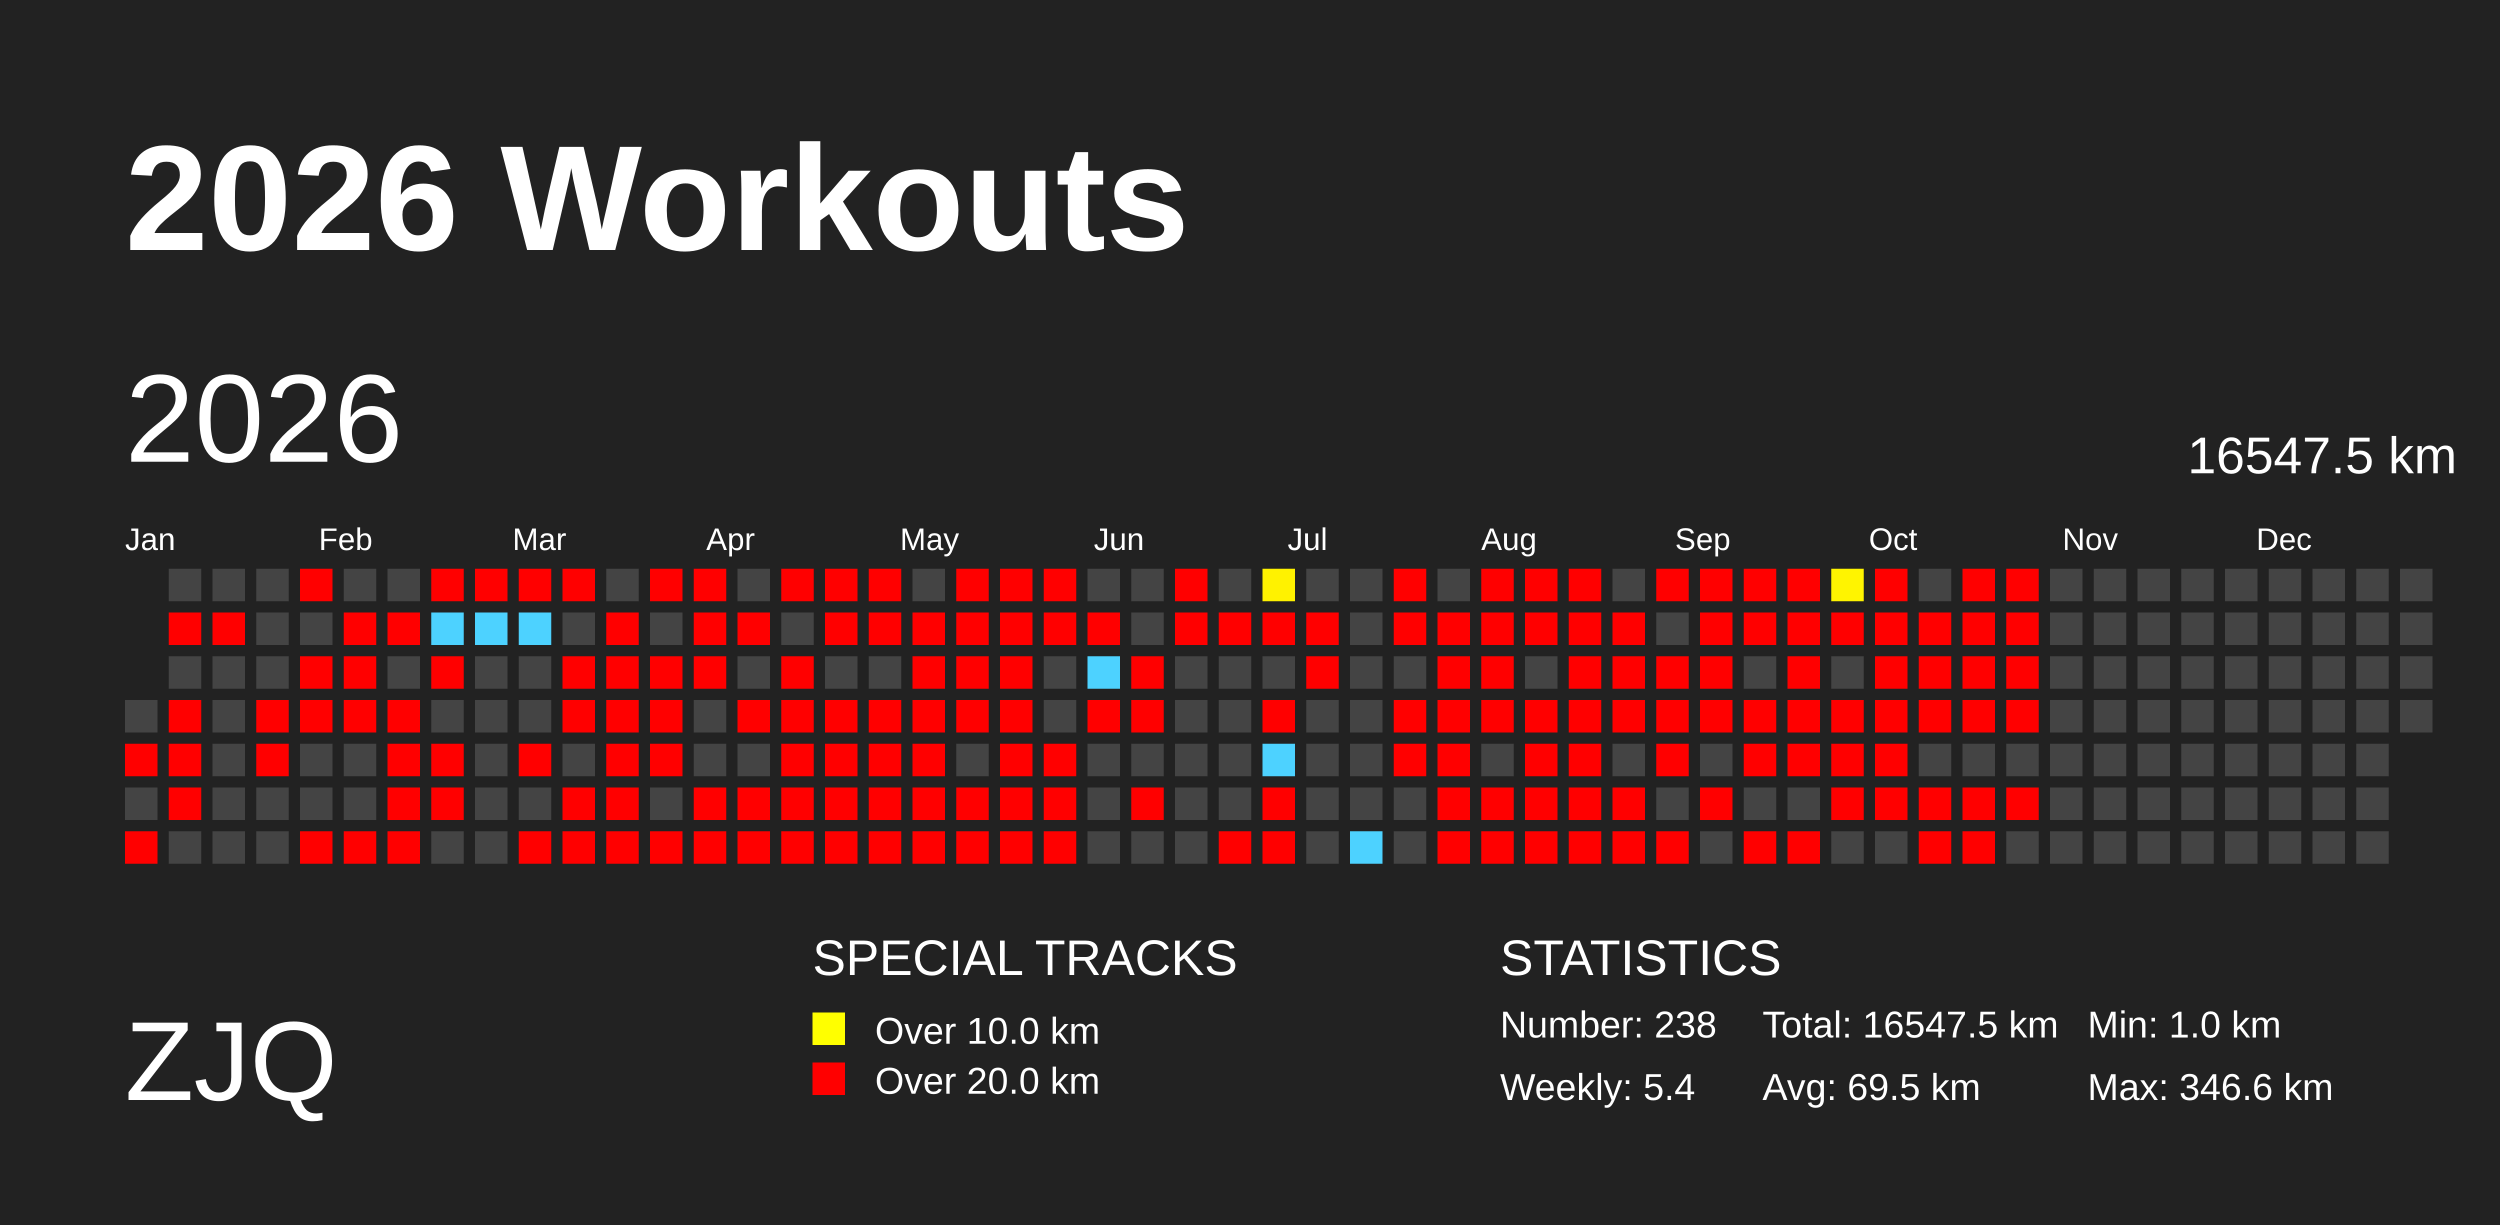
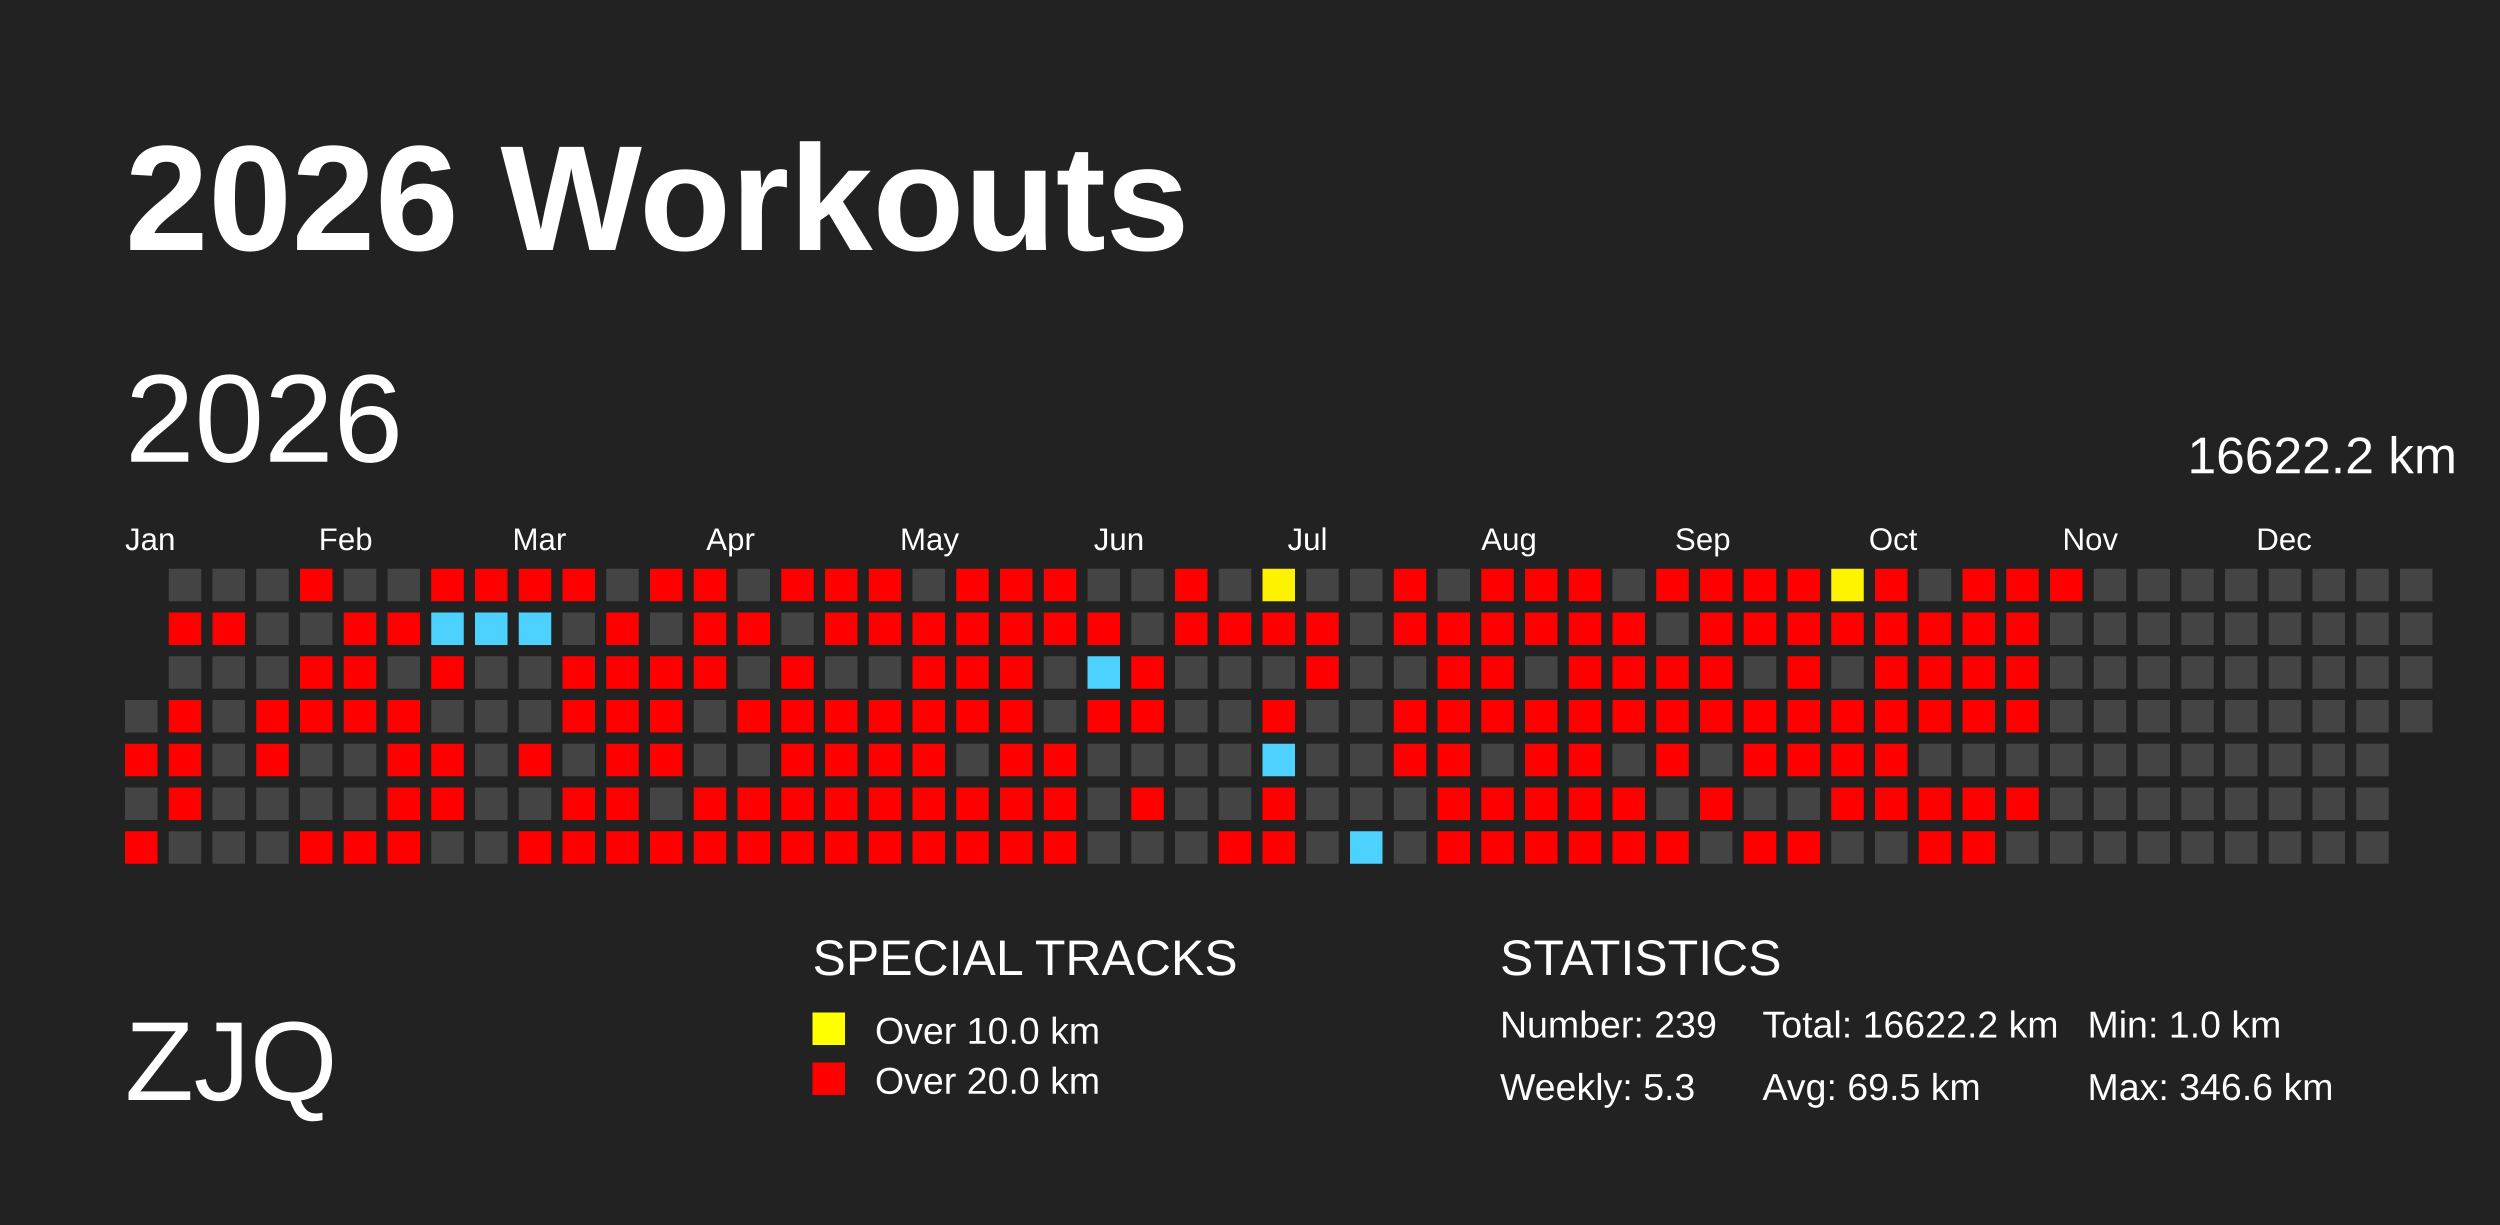
<svg xmlns="http://www.w3.org/2000/svg" baseProfile="full" height="98mm" version="1.1" viewBox="0,0,200,98" width="200mm">
  <defs>
    <pattern height="2" id="indoor-stripe" patternUnits="userSpaceOnUse" width="2">
      <line stroke="white" stroke-opacity="0.45" stroke-width="0.5" x1="0" x2="2" y1="2" y2="0" />
    </pattern>
  </defs>
  <rect fill="#222222" height="98" width="200" x="0" y="0" />
  <text fill="#FFFFFF" style="font-size:12px; font-family:Arial; font-weight:bold;" x="10" y="20">2026 Workouts</text>
  <text fill="#FFFFFF" style="font-size:9px; font-family:Arial" x="10" y="88">ZJQ</text>
  <text fill="#FFFFFF" style="font-size:4px; font-family:Arial" x="65" y="78">SPECIAL TRACKS</text>
  <rect fill="yellow" height="2.6" width="2.6" x="65" y="81" />
  <text fill="#FFFFFF" style="font-size:3px; font-family:Arial" x="70" y="83.5">Over 10.0 km</text>
  <rect fill="red" height="2.6" width="2.6" x="65" y="85" />
  <text fill="#FFFFFF" style="font-size:3px; font-family:Arial" x="70" y="87.5">Over 20.0 km</text>
  <text fill="#FFFFFF" style="font-size:4px; font-family:Arial" x="120" y="78">STATISTICS</text>
-   <text fill="#FFFFFF" style="font-size:3px; font-family:Arial" x="120" y="83">Number: 238</text>
-   <text fill="#FFFFFF" style="font-size:3px; font-family:Arial" x="120" y="88">Weekly: 5.4</text>
-   <text fill="#FFFFFF" style="font-size:3px; font-family:Arial" x="141" y="83">Total: 16547.5 km</text>
+   <text fill="#FFFFFF" style="font-size:3px; font-family:Arial" x="120" y="83">Number: 239</text>
+   <text fill="#FFFFFF" style="font-size:3px; font-family:Arial" x="120" y="88">Weekly: 5.3</text>
+   <text fill="#FFFFFF" style="font-size:3px; font-family:Arial" x="141" y="83">Total: 16622.2 km</text>
  <text fill="#FFFFFF" style="font-size:3px; font-family:Arial" x="141" y="88">Avg: 69.5 km</text>
  <text fill="#FFFFFF" style="font-size:3px; font-family:Arial" x="167" y="83">Min: 1.0 km</text>
  <text fill="#FFFFFF" style="font-size:3px; font-family:Arial" x="167" y="88">Max: 346.6 km</text>
  <text dominant-baseline="hanging" fill="#FFFFFF" style="font-size:10.0px; font-family:Arial;" x="10" y="30">2026</text>
-   <text dominant-baseline="hanging" fill="#FFFFFF" style="font-size:4.125px; font-family:Arial;" x="175" y="35">16547.5 km</text>
+   <text dominant-baseline="hanging" fill="#FFFFFF" style="font-size:4.125px; font-family:Arial;" x="175" y="35">16622.2 km</text>
  <text fill="#FFFFFF" style="font-size:2.5px; font-family:Arial" x="10.0" y="44">Jan</text>
  <text fill="#FFFFFF" style="font-size:2.5px; font-family:Arial" x="25.5" y="44">Feb</text>
  <text fill="#FFFFFF" style="font-size:2.5px; font-family:Arial" x="41.0" y="44">Mar</text>
  <text fill="#FFFFFF" style="font-size:2.5px; font-family:Arial" x="56.5" y="44">Apr</text>
  <text fill="#FFFFFF" style="font-size:2.5px; font-family:Arial" x="72.0" y="44">May</text>
  <text fill="#FFFFFF" style="font-size:2.5px; font-family:Arial" x="87.5" y="44">Jun</text>
  <text fill="#FFFFFF" style="font-size:2.5px; font-family:Arial" x="103.0" y="44">Jul</text>
  <text fill="#FFFFFF" style="font-size:2.5px; font-family:Arial" x="118.5" y="44">Aug</text>
  <text fill="#FFFFFF" style="font-size:2.5px; font-family:Arial" x="134.0" y="44">Sep</text>
  <text fill="#FFFFFF" style="font-size:2.5px; font-family:Arial" x="149.5" y="44">Oct</text>
  <text fill="#FFFFFF" style="font-size:2.5px; font-family:Arial" x="165.0" y="44">Nov</text>
  <text fill="#FFFFFF" style="font-size:2.5px; font-family:Arial" x="180.5" y="44">Dec</text>
  <rect fill="#444444" height="2.6" width="2.6" x="10.0" y="56.0" />
  <rect fill="red" height="2.6" width="2.6" x="10.0" y="59.5" />
  <rect fill="#444444" height="2.6" width="2.6" x="10.0" y="63.0" />
  <rect fill="red" height="2.6" width="2.6" x="10.0" y="66.5" />
  <rect fill="#444444" height="2.6" width="2.6" x="13.5" y="45.5" />
  <rect fill="red" height="2.6" width="2.6" x="13.5" y="49.0" />
  <rect fill="#444444" height="2.6" width="2.6" x="13.5" y="52.5" />
  <rect fill="red" height="2.6" width="2.6" x="13.5" y="56.0" />
  <rect fill="red" height="2.6" width="2.6" x="13.5" y="59.5" />
  <rect fill="red" height="2.6" width="2.6" x="13.5" y="63.0" />
  <rect fill="#444444" height="2.6" width="2.6" x="13.5" y="66.5" />
  <rect fill="#444444" height="2.6" width="2.6" x="17.0" y="45.5" />
  <rect fill="red" height="2.6" width="2.6" x="17.0" y="49.0" />
  <rect fill="#444444" height="2.6" width="2.6" x="17.0" y="52.5" />
  <rect fill="#444444" height="2.6" width="2.6" x="17.0" y="56.0" />
  <rect fill="#444444" height="2.6" width="2.6" x="17.0" y="59.5" />
  <rect fill="#444444" height="2.6" width="2.6" x="17.0" y="63.0" />
  <rect fill="#444444" height="2.6" width="2.6" x="17.0" y="66.5" />
  <rect fill="#444444" height="2.6" width="2.6" x="20.5" y="45.5" />
  <rect fill="#444444" height="2.6" width="2.6" x="20.5" y="49.0" />
  <rect fill="#444444" height="2.6" width="2.6" x="20.5" y="52.5" />
  <rect fill="red" height="2.6" width="2.6" x="20.5" y="56.0" />
  <rect fill="red" height="2.6" width="2.6" x="20.5" y="59.5" />
  <rect fill="#444444" height="2.6" width="2.6" x="20.5" y="63.0" />
  <rect fill="#444444" height="2.6" width="2.6" x="20.5" y="66.5" />
  <rect fill="red" height="2.6" width="2.6" x="24.0" y="45.5" />
  <rect fill="#444444" height="2.6" width="2.6" x="24.0" y="49.0" />
  <rect fill="red" height="2.6" width="2.6" x="24.0" y="52.5" />
  <rect fill="red" height="2.6" width="2.6" x="24.0" y="56.0" />
  <rect fill="#444444" height="2.6" width="2.6" x="24.0" y="59.5" />
  <rect fill="#444444" height="2.6" width="2.6" x="24.0" y="63.0" />
  <rect fill="red" height="2.6" width="2.6" x="24.0" y="66.5" />
  <rect fill="#444444" height="2.6" width="2.6" x="27.5" y="45.5" />
  <rect fill="red" height="2.6" width="2.6" x="27.5" y="49.0" />
  <rect fill="red" height="2.6" width="2.6" x="27.5" y="52.5" />
  <rect fill="red" height="2.6" width="2.6" x="27.5" y="56.0" />
  <rect fill="#444444" height="2.6" width="2.6" x="27.5" y="59.5" />
  <rect fill="#444444" height="2.6" width="2.6" x="27.5" y="63.0" />
  <rect fill="red" height="2.6" width="2.6" x="27.5" y="66.5" />
  <rect fill="#444444" height="2.6" width="2.6" x="31.0" y="45.5" />
  <rect fill="red" height="2.6" width="2.6" x="31.0" y="49.0" />
  <rect fill="#444444" height="2.6" width="2.6" x="31.0" y="52.5" />
  <rect fill="red" height="2.6" width="2.6" x="31.0" y="56.0" />
  <rect fill="red" height="2.6" width="2.6" x="31.0" y="59.5" />
  <rect fill="red" height="2.6" width="2.6" x="31.0" y="63.0" />
  <rect fill="red" height="2.6" width="2.6" x="31.0" y="66.5" />
  <rect fill="red" height="2.6" width="2.6" x="34.5" y="45.5" />
  <rect fill="#4dd2ff" height="2.6" width="2.6" x="34.5" y="49.0" />
  <rect fill="red" height="2.6" width="2.6" x="34.5" y="52.5" />
  <rect fill="#444444" height="2.6" width="2.6" x="34.5" y="56.0" />
  <rect fill="red" height="2.6" width="2.6" x="34.5" y="59.5" />
  <rect fill="red" height="2.6" width="2.6" x="34.5" y="63.0" />
  <rect fill="#444444" height="2.6" width="2.6" x="34.5" y="66.5" />
  <rect fill="red" height="2.6" width="2.6" x="38.0" y="45.5" />
  <rect fill="#4dd2ff" height="2.6" width="2.6" x="38.0" y="49.0" />
  <rect fill="#444444" height="2.6" width="2.6" x="38.0" y="52.5" />
  <rect fill="#444444" height="2.6" width="2.6" x="38.0" y="56.0" />
  <rect fill="#444444" height="2.6" width="2.6" x="38.0" y="59.5" />
  <rect fill="#444444" height="2.6" width="2.6" x="38.0" y="63.0" />
  <rect fill="#444444" height="2.6" width="2.6" x="38.0" y="66.5" />
  <rect fill="red" height="2.6" width="2.6" x="41.5" y="45.5" />
  <rect fill="#4dd2ff" height="2.6" width="2.6" x="41.5" y="49.0" />
  <rect fill="#444444" height="2.6" width="2.6" x="41.5" y="52.5" />
  <rect fill="#444444" height="2.6" width="2.6" x="41.5" y="56.0" />
  <rect fill="red" height="2.6" width="2.6" x="41.5" y="59.5" />
  <rect fill="#444444" height="2.6" width="2.6" x="41.5" y="63.0" />
  <rect fill="red" height="2.6" width="2.6" x="41.5" y="66.5" />
  <rect fill="red" height="2.6" width="2.6" x="45.0" y="45.5" />
  <rect fill="#444444" height="2.6" width="2.6" x="45.0" y="49.0" />
  <rect fill="red" height="2.6" width="2.6" x="45.0" y="52.5" />
  <rect fill="red" height="2.6" width="2.6" x="45.0" y="56.0" />
  <rect fill="#444444" height="2.6" width="2.6" x="45.0" y="59.5" />
  <rect fill="red" height="2.6" width="2.6" x="45.0" y="63.0" />
  <rect fill="red" height="2.6" width="2.6" x="45.0" y="66.5" />
  <rect fill="#444444" height="2.6" width="2.6" x="48.5" y="45.5" />
  <rect fill="red" height="2.6" width="2.6" x="48.5" y="49.0" />
  <rect fill="red" height="2.6" width="2.6" x="48.5" y="52.5" />
  <rect fill="red" height="2.6" width="2.6" x="48.5" y="56.0" />
  <rect fill="red" height="2.6" width="2.6" x="48.5" y="59.5" />
  <rect fill="red" height="2.6" width="2.6" x="48.5" y="63.0" />
  <rect fill="red" height="2.6" width="2.6" x="48.5" y="66.5" />
  <rect fill="red" height="2.6" width="2.6" x="52.0" y="45.5" />
  <rect fill="#444444" height="2.6" width="2.6" x="52.0" y="49.0" />
  <rect fill="red" height="2.6" width="2.6" x="52.0" y="52.5" />
  <rect fill="red" height="2.6" width="2.6" x="52.0" y="56.0" />
  <rect fill="red" height="2.6" width="2.6" x="52.0" y="59.5" />
  <rect fill="#444444" height="2.6" width="2.6" x="52.0" y="63.0" />
  <rect fill="red" height="2.6" width="2.6" x="52.0" y="66.5" />
  <rect fill="red" height="2.6" width="2.6" x="55.5" y="45.5" />
  <rect fill="red" height="2.6" width="2.6" x="55.5" y="49.0" />
  <rect fill="red" height="2.6" width="2.6" x="55.5" y="52.5" />
  <rect fill="#444444" height="2.6" width="2.6" x="55.5" y="56.0" />
  <rect fill="#444444" height="2.6" width="2.6" x="55.5" y="59.5" />
  <rect fill="red" height="2.6" width="2.6" x="55.5" y="63.0" />
  <rect fill="red" height="2.6" width="2.6" x="55.5" y="66.5" />
  <rect fill="#444444" height="2.6" width="2.6" x="59.0" y="45.5" />
  <rect fill="red" height="2.6" width="2.6" x="59.0" y="49.0" />
  <rect fill="#444444" height="2.6" width="2.6" x="59.0" y="52.5" />
  <rect fill="red" height="2.6" width="2.6" x="59.0" y="56.0" />
  <rect fill="#444444" height="2.6" width="2.6" x="59.0" y="59.5" />
  <rect fill="red" height="2.6" width="2.6" x="59.0" y="63.0" />
  <rect fill="red" height="2.6" width="2.6" x="59.0" y="66.5" />
  <rect fill="red" height="2.6" width="2.6" x="62.5" y="45.5" />
  <rect fill="#444444" height="2.6" width="2.6" x="62.5" y="49.0" />
  <rect fill="red" height="2.6" width="2.6" x="62.5" y="52.5" />
  <rect fill="red" height="2.6" width="2.6" x="62.5" y="56.0" />
  <rect fill="red" height="2.6" width="2.6" x="62.5" y="59.5" />
  <rect fill="red" height="2.6" width="2.6" x="62.5" y="63.0" />
  <rect fill="red" height="2.6" width="2.6" x="62.5" y="66.5" />
  <rect fill="red" height="2.6" width="2.6" x="66.0" y="45.5" />
  <rect fill="red" height="2.6" width="2.6" x="66.0" y="49.0" />
  <rect fill="#444444" height="2.6" width="2.6" x="66.0" y="52.5" />
  <rect fill="red" height="2.6" width="2.6" x="66.0" y="56.0" />
  <rect fill="red" height="2.6" width="2.6" x="66.0" y="59.5" />
  <rect fill="red" height="2.6" width="2.6" x="66.0" y="63.0" />
  <rect fill="red" height="2.6" width="2.6" x="66.0" y="66.5" />
  <rect fill="red" height="2.6" width="2.6" x="69.5" y="45.5" />
  <rect fill="red" height="2.6" width="2.6" x="69.5" y="49.0" />
  <rect fill="#444444" height="2.6" width="2.6" x="69.5" y="52.5" />
  <rect fill="red" height="2.6" width="2.6" x="69.5" y="56.0" />
  <rect fill="red" height="2.6" width="2.6" x="69.5" y="59.5" />
  <rect fill="red" height="2.6" width="2.6" x="69.5" y="63.0" />
  <rect fill="red" height="2.6" width="2.6" x="69.5" y="66.5" />
  <rect fill="#444444" height="2.6" width="2.6" x="73.0" y="45.5" />
  <rect fill="red" height="2.6" width="2.6" x="73.0" y="49.0" />
  <rect fill="red" height="2.6" width="2.6" x="73.0" y="52.5" />
  <rect fill="red" height="2.6" width="2.6" x="73.0" y="56.0" />
  <rect fill="red" height="2.6" width="2.6" x="73.0" y="59.5" />
  <rect fill="red" height="2.6" width="2.6" x="73.0" y="63.0" />
  <rect fill="red" height="2.6" width="2.6" x="73.0" y="66.5" />
  <rect fill="red" height="2.6" width="2.6" x="76.5" y="45.5" />
  <rect fill="red" height="2.6" width="2.6" x="76.5" y="49.0" />
  <rect fill="red" height="2.6" width="2.6" x="76.5" y="52.5" />
  <rect fill="red" height="2.6" width="2.6" x="76.5" y="56.0" />
  <rect fill="#444444" height="2.6" width="2.6" x="76.5" y="59.5" />
  <rect fill="red" height="2.6" width="2.6" x="76.5" y="63.0" />
  <rect fill="red" height="2.6" width="2.6" x="76.5" y="66.5" />
  <rect fill="red" height="2.6" width="2.6" x="80.0" y="45.5" />
  <rect fill="red" height="2.6" width="2.6" x="80.0" y="49.0" />
  <rect fill="red" height="2.6" width="2.6" x="80.0" y="52.5" />
  <rect fill="red" height="2.6" width="2.6" x="80.0" y="56.0" />
  <rect fill="red" height="2.6" width="2.6" x="80.0" y="59.5" />
  <rect fill="red" height="2.6" width="2.6" x="80.0" y="63.0" />
  <rect fill="red" height="2.6" width="2.6" x="80.0" y="66.5" />
  <rect fill="red" height="2.6" width="2.6" x="83.5" y="45.5" />
  <rect fill="red" height="2.6" width="2.6" x="83.5" y="49.0" />
  <rect fill="#444444" height="2.6" width="2.6" x="83.5" y="52.5" />
  <rect fill="#444444" height="2.6" width="2.6" x="83.5" y="56.0" />
  <rect fill="red" height="2.6" width="2.6" x="83.5" y="59.5" />
  <rect fill="red" height="2.6" width="2.6" x="83.5" y="63.0" />
  <rect fill="red" height="2.6" width="2.6" x="83.5" y="66.5" />
  <rect fill="#444444" height="2.6" width="2.6" x="87.0" y="45.5" />
  <rect fill="red" height="2.6" width="2.6" x="87.0" y="49.0" />
  <rect fill="#4dd2ff" height="2.6" width="2.6" x="87.0" y="52.5" />
  <rect fill="red" height="2.6" width="2.6" x="87.0" y="56.0" />
  <rect fill="#444444" height="2.6" width="2.6" x="87.0" y="59.5" />
  <rect fill="#444444" height="2.6" width="2.6" x="87.0" y="63.0" />
  <rect fill="#444444" height="2.6" width="2.6" x="87.0" y="66.5" />
  <rect fill="#444444" height="2.6" width="2.6" x="90.5" y="45.5" />
  <rect fill="#444444" height="2.6" width="2.6" x="90.5" y="49.0" />
  <rect fill="red" height="2.6" width="2.6" x="90.5" y="52.5" />
  <rect fill="red" height="2.6" width="2.6" x="90.5" y="56.0" />
  <rect fill="#444444" height="2.6" width="2.6" x="90.5" y="59.5" />
  <rect fill="red" height="2.6" width="2.6" x="90.5" y="63.0" />
  <rect fill="#444444" height="2.6" width="2.6" x="90.5" y="66.5" />
  <rect fill="red" height="2.6" width="2.6" x="94.0" y="45.5" />
  <rect fill="red" height="2.6" width="2.6" x="94.0" y="49.0" />
  <rect fill="#444444" height="2.6" width="2.6" x="94.0" y="52.5" />
  <rect fill="#444444" height="2.6" width="2.6" x="94.0" y="56.0" />
  <rect fill="#444444" height="2.6" width="2.6" x="94.0" y="59.5" />
  <rect fill="#444444" height="2.6" width="2.6" x="94.0" y="63.0" />
  <rect fill="#444444" height="2.6" width="2.6" x="94.0" y="66.5" />
  <rect fill="#444444" height="2.6" width="2.6" x="97.5" y="45.5" />
  <rect fill="red" height="2.6" width="2.6" x="97.5" y="49.0" />
  <rect fill="#444444" height="2.6" width="2.6" x="97.5" y="52.5" />
  <rect fill="#444444" height="2.6" width="2.6" x="97.5" y="56.0" />
  <rect fill="#444444" height="2.6" width="2.6" x="97.5" y="59.5" />
  <rect fill="#444444" height="2.6" width="2.6" x="97.5" y="63.0" />
  <rect fill="red" height="2.6" width="2.6" x="97.5" y="66.5" />
  <rect fill="#fff200" height="2.6" width="2.6" x="101.0" y="45.5" />
  <rect fill="red" height="2.6" width="2.6" x="101.0" y="49.0" />
  <rect fill="#444444" height="2.6" width="2.6" x="101.0" y="52.5" />
  <rect fill="red" height="2.6" width="2.6" x="101.0" y="56.0" />
  <rect fill="#4dd2ff" height="2.6" width="2.6" x="101.0" y="59.5" />
  <rect fill="red" height="2.6" width="2.6" x="101.0" y="63.0" />
  <rect fill="red" height="2.6" width="2.6" x="101.0" y="66.5" />
  <rect fill="#444444" height="2.6" width="2.6" x="104.5" y="45.5" />
  <rect fill="red" height="2.6" width="2.6" x="104.5" y="49.0" />
  <rect fill="red" height="2.6" width="2.6" x="104.5" y="52.5" />
  <rect fill="#444444" height="2.6" width="2.6" x="104.5" y="56.0" />
  <rect fill="#444444" height="2.6" width="2.6" x="104.5" y="59.5" />
  <rect fill="#444444" height="2.6" width="2.6" x="104.5" y="63.0" />
  <rect fill="#444444" height="2.6" width="2.6" x="104.5" y="66.5" />
  <rect fill="#444444" height="2.6" width="2.6" x="108.0" y="45.5" />
  <rect fill="#444444" height="2.6" width="2.6" x="108.0" y="49.0" />
  <rect fill="#444444" height="2.6" width="2.6" x="108.0" y="52.5" />
  <rect fill="#444444" height="2.6" width="2.6" x="108.0" y="56.0" />
  <rect fill="#444444" height="2.6" width="2.6" x="108.0" y="59.5" />
  <rect fill="#444444" height="2.6" width="2.6" x="108.0" y="63.0" />
  <rect fill="#4dd2ff" height="2.6" width="2.6" x="108.0" y="66.5" />
  <rect fill="red" height="2.6" width="2.6" x="111.5" y="45.5" />
  <rect fill="red" height="2.6" width="2.6" x="111.5" y="49.0" />
  <rect fill="#444444" height="2.6" width="2.6" x="111.5" y="52.5" />
  <rect fill="red" height="2.6" width="2.6" x="111.5" y="56.0" />
  <rect fill="red" height="2.6" width="2.6" x="111.5" y="59.5" />
  <rect fill="#444444" height="2.6" width="2.6" x="111.5" y="63.0" />
  <rect fill="#444444" height="2.6" width="2.6" x="111.5" y="66.5" />
  <rect fill="#444444" height="2.6" width="2.6" x="115.0" y="45.5" />
  <rect fill="red" height="2.6" width="2.6" x="115.0" y="49.0" />
  <rect fill="red" height="2.6" width="2.6" x="115.0" y="52.5" />
  <rect fill="red" height="2.6" width="2.6" x="115.0" y="56.0" />
  <rect fill="red" height="2.6" width="2.6" x="115.0" y="59.5" />
  <rect fill="red" height="2.6" width="2.6" x="115.0" y="63.0" />
  <rect fill="red" height="2.6" width="2.6" x="115.0" y="66.5" />
  <rect fill="red" height="2.6" width="2.6" x="118.5" y="45.5" />
  <rect fill="red" height="2.6" width="2.6" x="118.5" y="49.0" />
  <rect fill="red" height="2.6" width="2.6" x="118.5" y="52.5" />
  <rect fill="red" height="2.6" width="2.6" x="118.5" y="56.0" />
  <rect fill="#444444" height="2.6" width="2.6" x="118.5" y="59.5" />
  <rect fill="red" height="2.6" width="2.6" x="118.5" y="63.0" />
  <rect fill="red" height="2.6" width="2.6" x="118.5" y="66.5" />
  <rect fill="red" height="2.6" width="2.6" x="122.0" y="45.5" />
  <rect fill="red" height="2.6" width="2.6" x="122.0" y="49.0" />
  <rect fill="#444444" height="2.6" width="2.6" x="122.0" y="52.5" />
  <rect fill="red" height="2.6" width="2.6" x="122.0" y="56.0" />
  <rect fill="red" height="2.6" width="2.6" x="122.0" y="59.5" />
  <rect fill="red" height="2.6" width="2.6" x="122.0" y="63.0" />
  <rect fill="red" height="2.6" width="2.6" x="122.0" y="66.5" />
  <rect fill="red" height="2.6" width="2.6" x="125.5" y="45.5" />
  <rect fill="red" height="2.6" width="2.6" x="125.5" y="49.0" />
  <rect fill="red" height="2.6" width="2.6" x="125.5" y="52.5" />
  <rect fill="red" height="2.6" width="2.6" x="125.5" y="56.0" />
  <rect fill="red" height="2.6" width="2.6" x="125.5" y="59.5" />
  <rect fill="red" height="2.6" width="2.6" x="125.5" y="63.0" />
  <rect fill="red" height="2.6" width="2.6" x="125.5" y="66.5" />
  <rect fill="#444444" height="2.6" width="2.6" x="129.0" y="45.5" />
  <rect fill="red" height="2.6" width="2.6" x="129.0" y="49.0" />
  <rect fill="red" height="2.6" width="2.6" x="129.0" y="52.5" />
  <rect fill="red" height="2.6" width="2.6" x="129.0" y="56.0" />
  <rect fill="#444444" height="2.6" width="2.6" x="129.0" y="59.5" />
  <rect fill="red" height="2.6" width="2.6" x="129.0" y="63.0" />
  <rect fill="red" height="2.6" width="2.6" x="129.0" y="66.5" />
  <rect fill="red" height="2.6" width="2.6" x="132.5" y="45.5" />
  <rect fill="#444444" height="2.6" width="2.6" x="132.5" y="49.0" />
  <rect fill="red" height="2.6" width="2.6" x="132.5" y="52.5" />
  <rect fill="red" height="2.6" width="2.6" x="132.5" y="56.0" />
  <rect fill="red" height="2.6" width="2.6" x="132.5" y="59.5" />
  <rect fill="#444444" height="2.6" width="2.6" x="132.5" y="63.0" />
  <rect fill="red" height="2.6" width="2.6" x="132.5" y="66.5" />
  <rect fill="red" height="2.6" width="2.6" x="136.0" y="45.5" />
  <rect fill="red" height="2.6" width="2.6" x="136.0" y="49.0" />
  <rect fill="red" height="2.6" width="2.6" x="136.0" y="52.5" />
  <rect fill="red" height="2.6" width="2.6" x="136.0" y="56.0" />
  <rect fill="#444444" height="2.6" width="2.6" x="136.0" y="59.5" />
  <rect fill="red" height="2.6" width="2.6" x="136.0" y="63.0" />
  <rect fill="#444444" height="2.6" width="2.6" x="136.0" y="66.5" />
  <rect fill="red" height="2.6" width="2.6" x="139.5" y="45.5" />
  <rect fill="red" height="2.6" width="2.6" x="139.5" y="49.0" />
  <rect fill="#444444" height="2.6" width="2.6" x="139.5" y="52.5" />
  <rect fill="red" height="2.6" width="2.6" x="139.5" y="56.0" />
  <rect fill="red" height="2.6" width="2.6" x="139.5" y="59.5" />
  <rect fill="#444444" height="2.6" width="2.6" x="139.5" y="63.0" />
  <rect fill="red" height="2.6" width="2.6" x="139.5" y="66.5" />
  <rect fill="red" height="2.6" width="2.6" x="143.0" y="45.5" />
  <rect fill="red" height="2.6" width="2.6" x="143.0" y="49.0" />
  <rect fill="red" height="2.6" width="2.6" x="143.0" y="52.5" />
  <rect fill="red" height="2.6" width="2.6" x="143.0" y="56.0" />
  <rect fill="red" height="2.6" width="2.6" x="143.0" y="59.5" />
  <rect fill="#444444" height="2.6" width="2.6" x="143.0" y="63.0" />
  <rect fill="red" height="2.6" width="2.6" x="143.0" y="66.5" />
  <rect fill="#fff400" height="2.6" width="2.6" x="146.5" y="45.5" />
  <rect fill="red" height="2.6" width="2.6" x="146.5" y="49.0" />
  <rect fill="#444444" height="2.6" width="2.6" x="146.5" y="52.5" />
  <rect fill="red" height="2.6" width="2.6" x="146.5" y="56.0" />
  <rect fill="red" height="2.6" width="2.6" x="146.5" y="59.5" />
  <rect fill="red" height="2.6" width="2.6" x="146.5" y="63.0" />
  <rect fill="#444444" height="2.6" width="2.6" x="146.5" y="66.5" />
  <rect fill="red" height="2.6" width="2.6" x="150.0" y="45.5" />
  <rect fill="red" height="2.6" width="2.6" x="150.0" y="49.0" />
  <rect fill="red" height="2.6" width="2.6" x="150.0" y="52.5" />
  <rect fill="red" height="2.6" width="2.6" x="150.0" y="56.0" />
  <rect fill="red" height="2.6" width="2.6" x="150.0" y="59.5" />
  <rect fill="red" height="2.6" width="2.6" x="150.0" y="63.0" />
  <rect fill="#444444" height="2.6" width="2.6" x="150.0" y="66.5" />
  <rect fill="#444444" height="2.6" width="2.6" x="153.5" y="45.5" />
  <rect fill="red" height="2.6" width="2.6" x="153.5" y="49.0" />
  <rect fill="red" height="2.6" width="2.6" x="153.5" y="52.5" />
  <rect fill="red" height="2.6" width="2.6" x="153.5" y="56.0" />
  <rect fill="#444444" height="2.6" width="2.6" x="153.5" y="59.5" />
  <rect fill="red" height="2.6" width="2.6" x="153.5" y="63.0" />
  <rect fill="red" height="2.6" width="2.6" x="153.5" y="66.5" />
  <rect fill="red" height="2.6" width="2.6" x="157.0" y="45.5" />
  <rect fill="red" height="2.6" width="2.6" x="157.0" y="49.0" />
  <rect fill="red" height="2.6" width="2.6" x="157.0" y="52.5" />
  <rect fill="red" height="2.6" width="2.6" x="157.0" y="56.0" />
  <rect fill="#444444" height="2.6" width="2.6" x="157.0" y="59.5" />
  <rect fill="red" height="2.6" width="2.6" x="157.0" y="63.0" />
  <rect fill="red" height="2.6" width="2.6" x="157.0" y="66.5" />
  <rect fill="red" height="2.6" width="2.6" x="160.5" y="45.5" />
  <rect fill="red" height="2.6" width="2.6" x="160.5" y="49.0" />
  <rect fill="red" height="2.6" width="2.6" x="160.5" y="52.5" />
  <rect fill="red" height="2.6" width="2.6" x="160.5" y="56.0" />
  <rect fill="#444444" height="2.6" width="2.6" x="160.5" y="59.5" />
  <rect fill="red" height="2.6" width="2.6" x="160.5" y="63.0" />
  <rect fill="#444444" height="2.6" width="2.6" x="160.5" y="66.5" />
-   <rect fill="#444444" height="2.6" width="2.6" x="164.0" y="45.5" />
+   <rect fill="red" height="2.6" width="2.6" x="164.0" y="45.5" />
  <rect fill="#444444" height="2.6" width="2.6" x="164.0" y="49.0" />
  <rect fill="#444444" height="2.6" width="2.6" x="164.0" y="52.5" />
  <rect fill="#444444" height="2.6" width="2.6" x="164.0" y="56.0" />
  <rect fill="#444444" height="2.6" width="2.6" x="164.0" y="59.5" />
  <rect fill="#444444" height="2.6" width="2.6" x="164.0" y="63.0" />
  <rect fill="#444444" height="2.6" width="2.6" x="164.0" y="66.5" />
  <rect fill="#444444" height="2.6" width="2.6" x="167.5" y="45.5" />
  <rect fill="#444444" height="2.6" width="2.6" x="167.5" y="49.0" />
  <rect fill="#444444" height="2.6" width="2.6" x="167.5" y="52.5" />
  <rect fill="#444444" height="2.6" width="2.6" x="167.5" y="56.0" />
  <rect fill="#444444" height="2.6" width="2.6" x="167.5" y="59.5" />
  <rect fill="#444444" height="2.6" width="2.6" x="167.5" y="63.0" />
  <rect fill="#444444" height="2.6" width="2.6" x="167.5" y="66.5" />
  <rect fill="#444444" height="2.6" width="2.6" x="171.0" y="45.5" />
  <rect fill="#444444" height="2.6" width="2.6" x="171.0" y="49.0" />
  <rect fill="#444444" height="2.6" width="2.6" x="171.0" y="52.5" />
  <rect fill="#444444" height="2.6" width="2.6" x="171.0" y="56.0" />
  <rect fill="#444444" height="2.6" width="2.6" x="171.0" y="59.5" />
  <rect fill="#444444" height="2.6" width="2.6" x="171.0" y="63.0" />
  <rect fill="#444444" height="2.6" width="2.6" x="171.0" y="66.5" />
  <rect fill="#444444" height="2.6" width="2.6" x="174.5" y="45.5" />
  <rect fill="#444444" height="2.6" width="2.6" x="174.5" y="49.0" />
  <rect fill="#444444" height="2.6" width="2.6" x="174.5" y="52.5" />
  <rect fill="#444444" height="2.6" width="2.6" x="174.5" y="56.0" />
  <rect fill="#444444" height="2.6" width="2.6" x="174.5" y="59.5" />
  <rect fill="#444444" height="2.6" width="2.6" x="174.5" y="63.0" />
  <rect fill="#444444" height="2.6" width="2.6" x="174.5" y="66.5" />
  <rect fill="#444444" height="2.6" width="2.6" x="178.0" y="45.5" />
  <rect fill="#444444" height="2.6" width="2.6" x="178.0" y="49.0" />
  <rect fill="#444444" height="2.6" width="2.6" x="178.0" y="52.5" />
  <rect fill="#444444" height="2.6" width="2.6" x="178.0" y="56.0" />
  <rect fill="#444444" height="2.6" width="2.6" x="178.0" y="59.5" />
  <rect fill="#444444" height="2.6" width="2.6" x="178.0" y="63.0" />
  <rect fill="#444444" height="2.6" width="2.6" x="178.0" y="66.5" />
  <rect fill="#444444" height="2.6" width="2.6" x="181.5" y="45.5" />
  <rect fill="#444444" height="2.6" width="2.6" x="181.5" y="49.0" />
  <rect fill="#444444" height="2.6" width="2.6" x="181.5" y="52.5" />
  <rect fill="#444444" height="2.6" width="2.6" x="181.5" y="56.0" />
  <rect fill="#444444" height="2.6" width="2.6" x="181.5" y="59.5" />
  <rect fill="#444444" height="2.6" width="2.6" x="181.5" y="63.0" />
  <rect fill="#444444" height="2.6" width="2.6" x="181.5" y="66.5" />
  <rect fill="#444444" height="2.6" width="2.6" x="185.0" y="45.5" />
  <rect fill="#444444" height="2.6" width="2.6" x="185.0" y="49.0" />
  <rect fill="#444444" height="2.6" width="2.6" x="185.0" y="52.5" />
  <rect fill="#444444" height="2.6" width="2.6" x="185.0" y="56.0" />
  <rect fill="#444444" height="2.6" width="2.6" x="185.0" y="59.5" />
  <rect fill="#444444" height="2.6" width="2.6" x="185.0" y="63.0" />
  <rect fill="#444444" height="2.6" width="2.6" x="185.0" y="66.5" />
  <rect fill="#444444" height="2.6" width="2.6" x="188.5" y="45.5" />
  <rect fill="#444444" height="2.6" width="2.6" x="188.5" y="49.0" />
  <rect fill="#444444" height="2.6" width="2.6" x="188.5" y="52.5" />
  <rect fill="#444444" height="2.6" width="2.6" x="188.5" y="56.0" />
  <rect fill="#444444" height="2.6" width="2.6" x="188.5" y="59.5" />
  <rect fill="#444444" height="2.6" width="2.6" x="188.5" y="63.0" />
  <rect fill="#444444" height="2.6" width="2.6" x="188.5" y="66.5" />
  <rect fill="#444444" height="2.6" width="2.6" x="192.0" y="45.5" />
  <rect fill="#444444" height="2.6" width="2.6" x="192.0" y="49.0" />
  <rect fill="#444444" height="2.6" width="2.6" x="192.0" y="52.5" />
  <rect fill="#444444" height="2.6" width="2.6" x="192.0" y="56.0" />
</svg>
